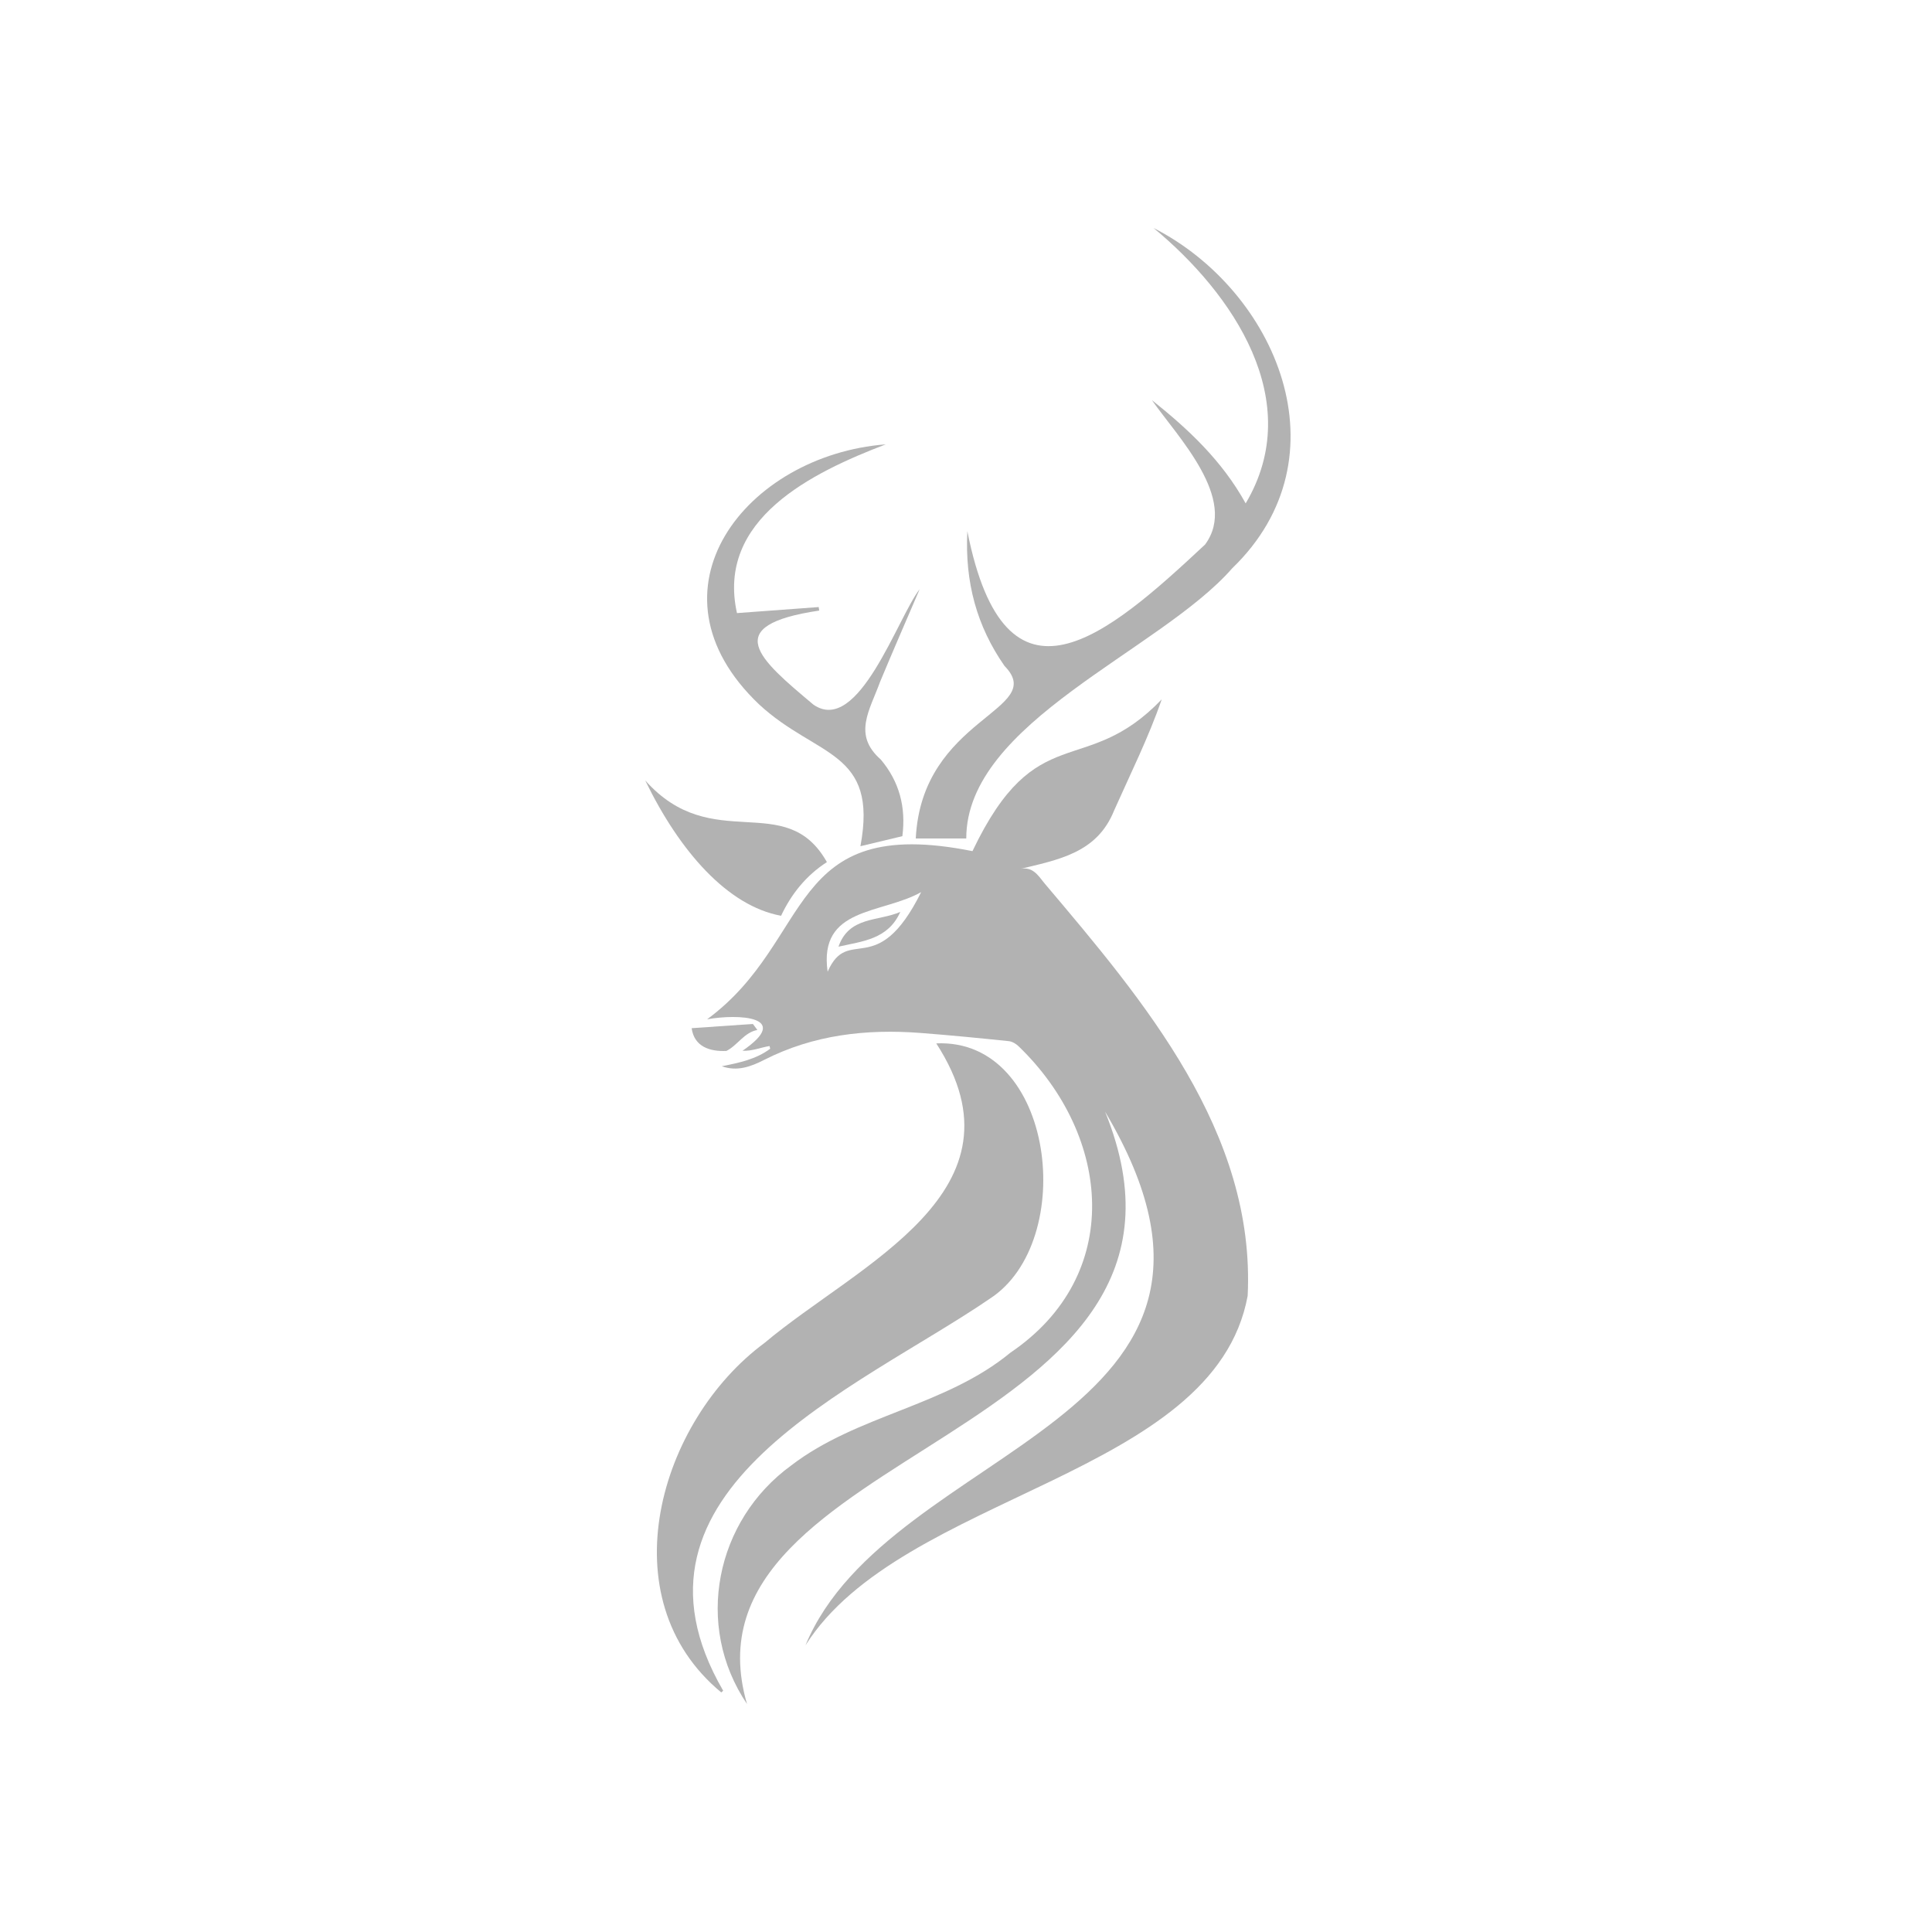
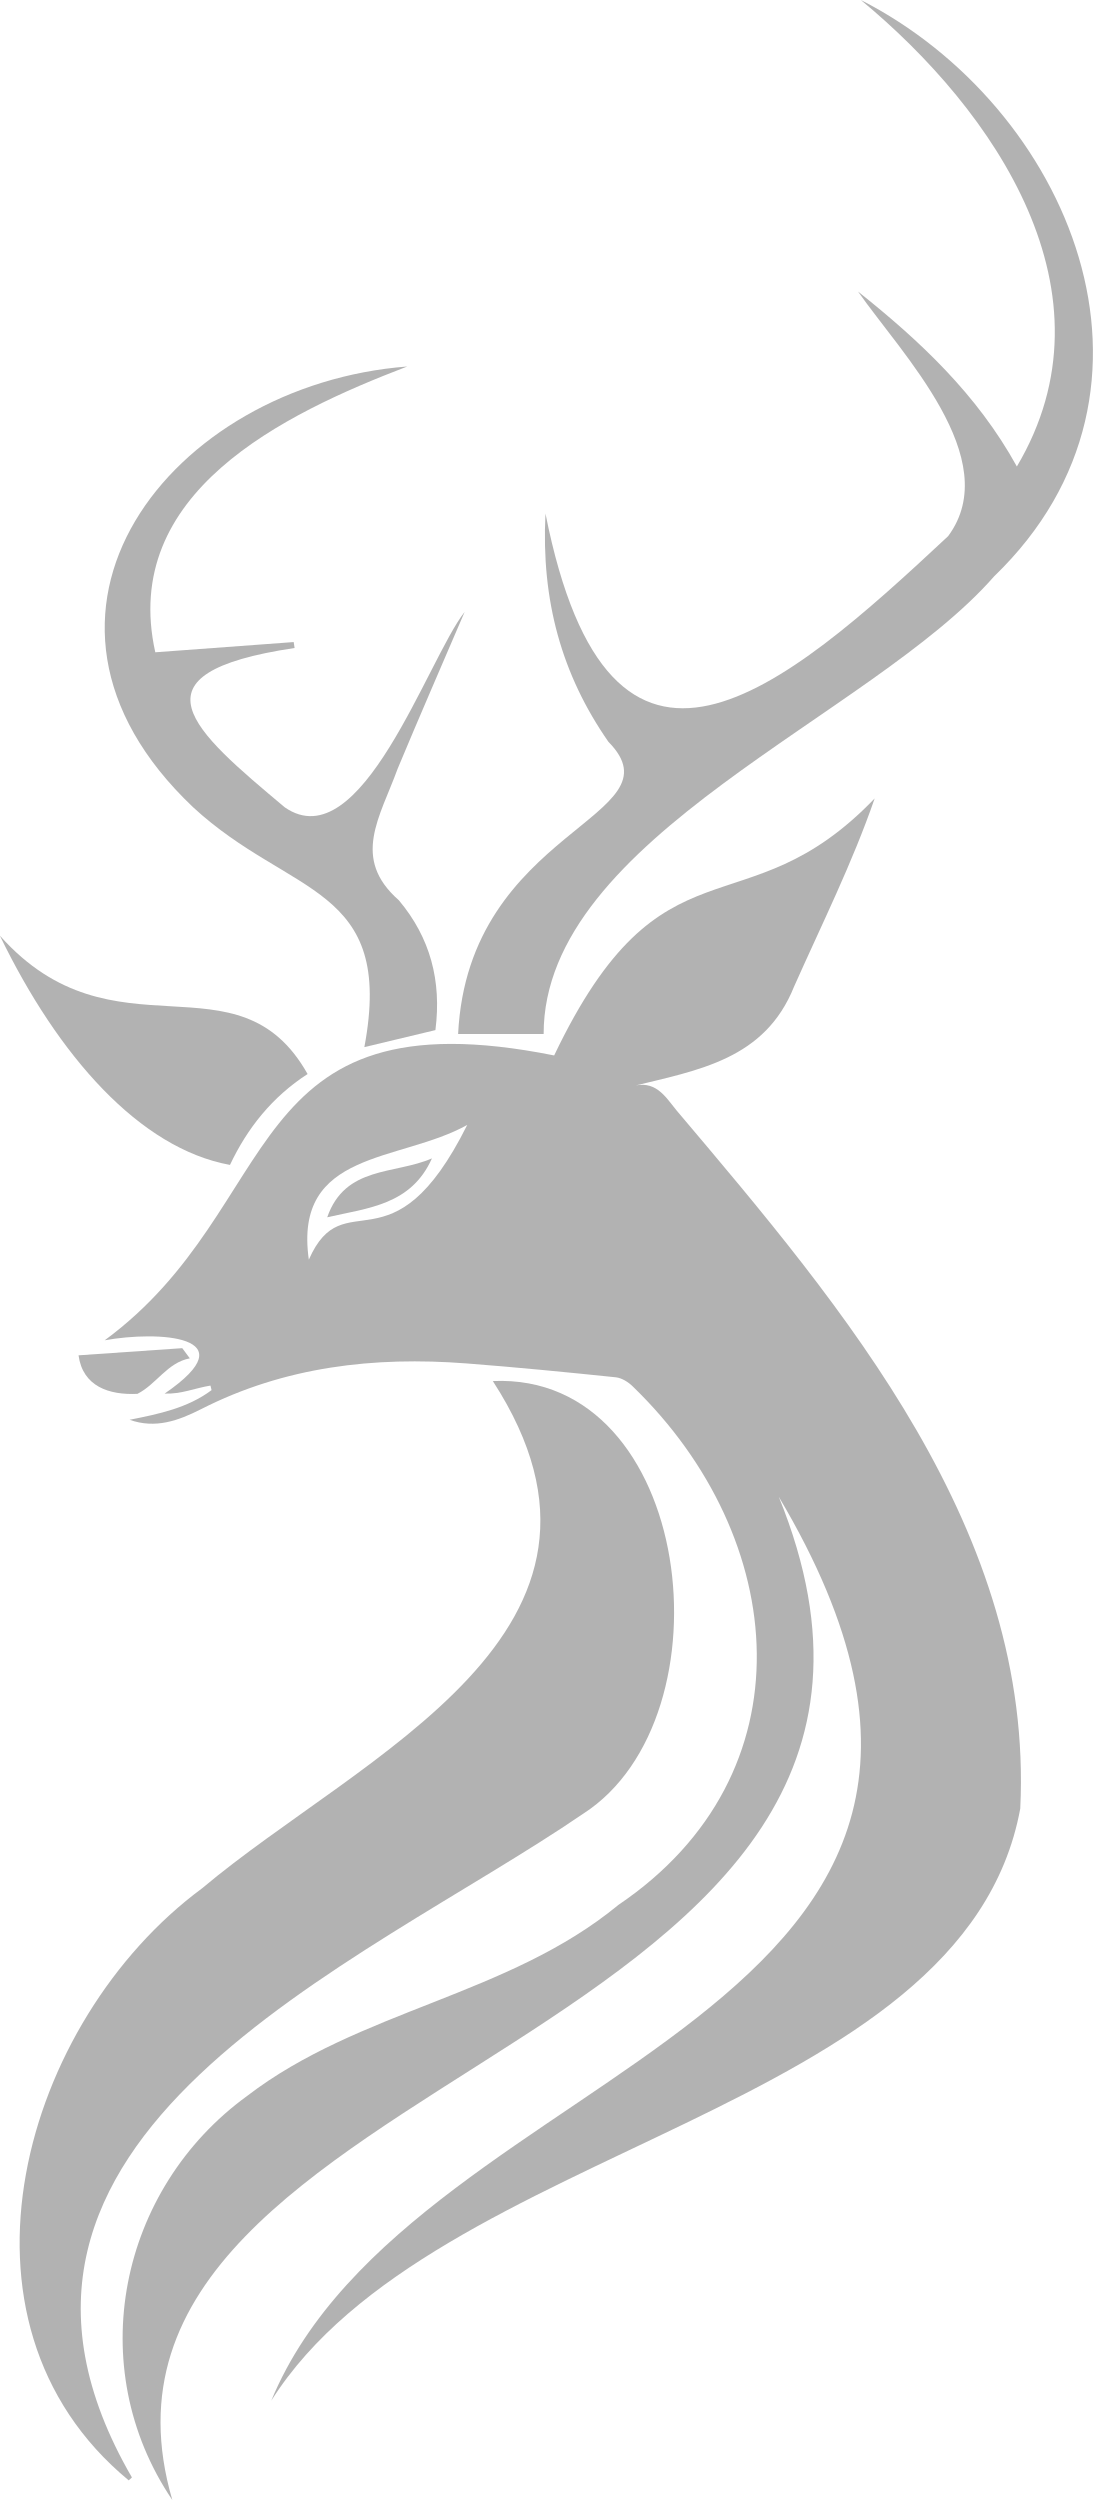
- <svg xmlns="http://www.w3.org/2000/svg" width="500px" height="500px" viewBox="0 0 500 500" version="1.1">
-   <defs>
-     <radialGradient cx="50.298%" cy="50%" fx="50.298%" fy="50%" r="49.702%">
-       <stop stop-color="#59A2EF" offset="0%" />
-       <stop stop-color="#1588FF" stop-opacity="0.265" offset="74.327%" />
-       <stop stop-color="#153C92" stop-opacity="0" offset="100%" />
-     </radialGradient>
-   </defs>
-   <g stroke="none" stroke-width="1" fill="none" fill-rule="evenodd">
-     <g fill-rule="nonzero">
-       <rect id="rectangle" fill="url(#radialGradient-1)" opacity="0.203" x="0" y="0" width="500" height="500" rx="250" />
-       <g id="group" opacity="0.303" transform="translate(167, 59)" fill="#000000">
+ <svg xmlns="http://www.w3.org/2000/svg" width="167px" height="382px" viewBox="0 0 167 382" version="1.1">
+   <g stroke="none" stroke-width="1" fill="none" fill-rule="evenodd" opacity="0.303">
+     <g fill="#000000" fill-rule="nonzero">
+       <g>
        <path d="M41.452,366.819 C63.227,314.168 167.051,309.636 118.997,228.708 C153.639,313.979 6.788,314.964 26.329,382 C12.562,361.643 18.191,334.474 37.767,320.256 C54.842,307.145 77.675,304.945 94.496,291.067 C124.039,271.079 120.593,234.977 96.701,211.862 C96.019,211.181 95.003,210.544 94.082,210.45 C86.481,209.661 78.872,208.915 71.249,208.329 C57.17,207.25 43.505,208.807 30.732,215.315 C27.243,217.088 23.739,218.348 19.801,216.944 C24.24,216.06 28.643,215.163 32.327,212.412 C32.269,212.18 32.218,211.948 32.16,211.717 C29.752,212.108 27.7,213.042 25.154,212.94 C38.188,204.007 24.015,203.341 16,204.796 C43.911,184.244 36.128,151.551 84.675,161.273 C101.27,126.503 113.695,142.799 133.649,122 C130.262,131.817 125.583,141.206 121.348,150.718 C116.879,161.896 106.79,163.496 96.418,166.03 C100.103,164.922 101.546,167.405 103.352,169.642 C129.058,200.04 157.962,234.028 155.895,276.357 C147.235,323.376 66.374,327.365 41.452,366.819 L41.452,366.819 Z M71.394,171.886 C61.116,177.641 44.796,175.672 47.189,192.475 C52.586,180.233 59.875,195.001 71.394,171.886 L71.394,171.886 Z" />
        <path d="M75.303,211.026 C106.026,209.674 112.01,262.374 89.126,277.127 C55.023,300.452 -10.142,326.336 20.157,378.552 C19.992,378.704 19.833,378.848 19.668,379 C-9.825,354.648 3.544,308.728 30.88,288.533 C55.238,268.041 100.158,249.385 75.303,211.026 Z" />
        <path d="M131.123,44.561 C140.518,52.052 149.272,60.211 155.377,71.28 C171.087,44.801 152.086,16.985 131.534,0 C163.329,16.209 181.738,59.274 151.913,88.055 C133.151,109.534 83.04,127.862 83.069,158 L70,158 C71.559,126.468 104.321,124.886 92.963,113.345 C85.818,103.066 82.679,91.743 83.35,78.481 C93.251,128.334 119.569,105.578 144.877,81.922 C153.58,70.148 137.733,54.034 131.123,44.568 L131.123,44.561 Z" />
        <path d="M62.229,56 C43.145,63.3 18.318,75.35 23.728,99.669 C30.797,99.146 37.836,98.63 44.876,98.107 C44.92,98.412 44.97,98.71 45.014,99.015 C19.085,102.879 29.471,111.581 43.515,123.362 C55.182,131.447 65.329,100.736 71,93.495 C67.582,101.47 64.112,109.424 60.774,117.428 C58.05,124.917 53.64,131.149 60.94,137.556 C65.749,143.279 67.495,149.875 66.531,157.4 C62.968,158.257 59.332,159.128 55.675,160 C60.346,135.115 44.376,137.098 29.5,123.341 C-1.694,93.771 26.19,58.76 62.229,56 Z" />
        <path d="M0.007,143 C17.394,162.503 36.312,145.135 47,164.111 C41.59,167.605 37.79,172.386 35.14,178 C21.348,175.474 8.917,161.4 0,143.007 L0.007,143 Z" />
        <path d="M29,207.557 C25.577,208.186 23.869,211.546 20.997,212.98 C16.659,213.185 12.65,211.853 12,207.093 C17.631,206.703 22.74,206.355 27.85,206 L29,207.55 L29,207.557 Z" />
        <path d="M66,177 C60.294,179.492 52.749,178.103 50,186 C56.264,184.566 62.819,184.123 66,177 Z" />
      </g>
    </g>
  </g>
</svg>
